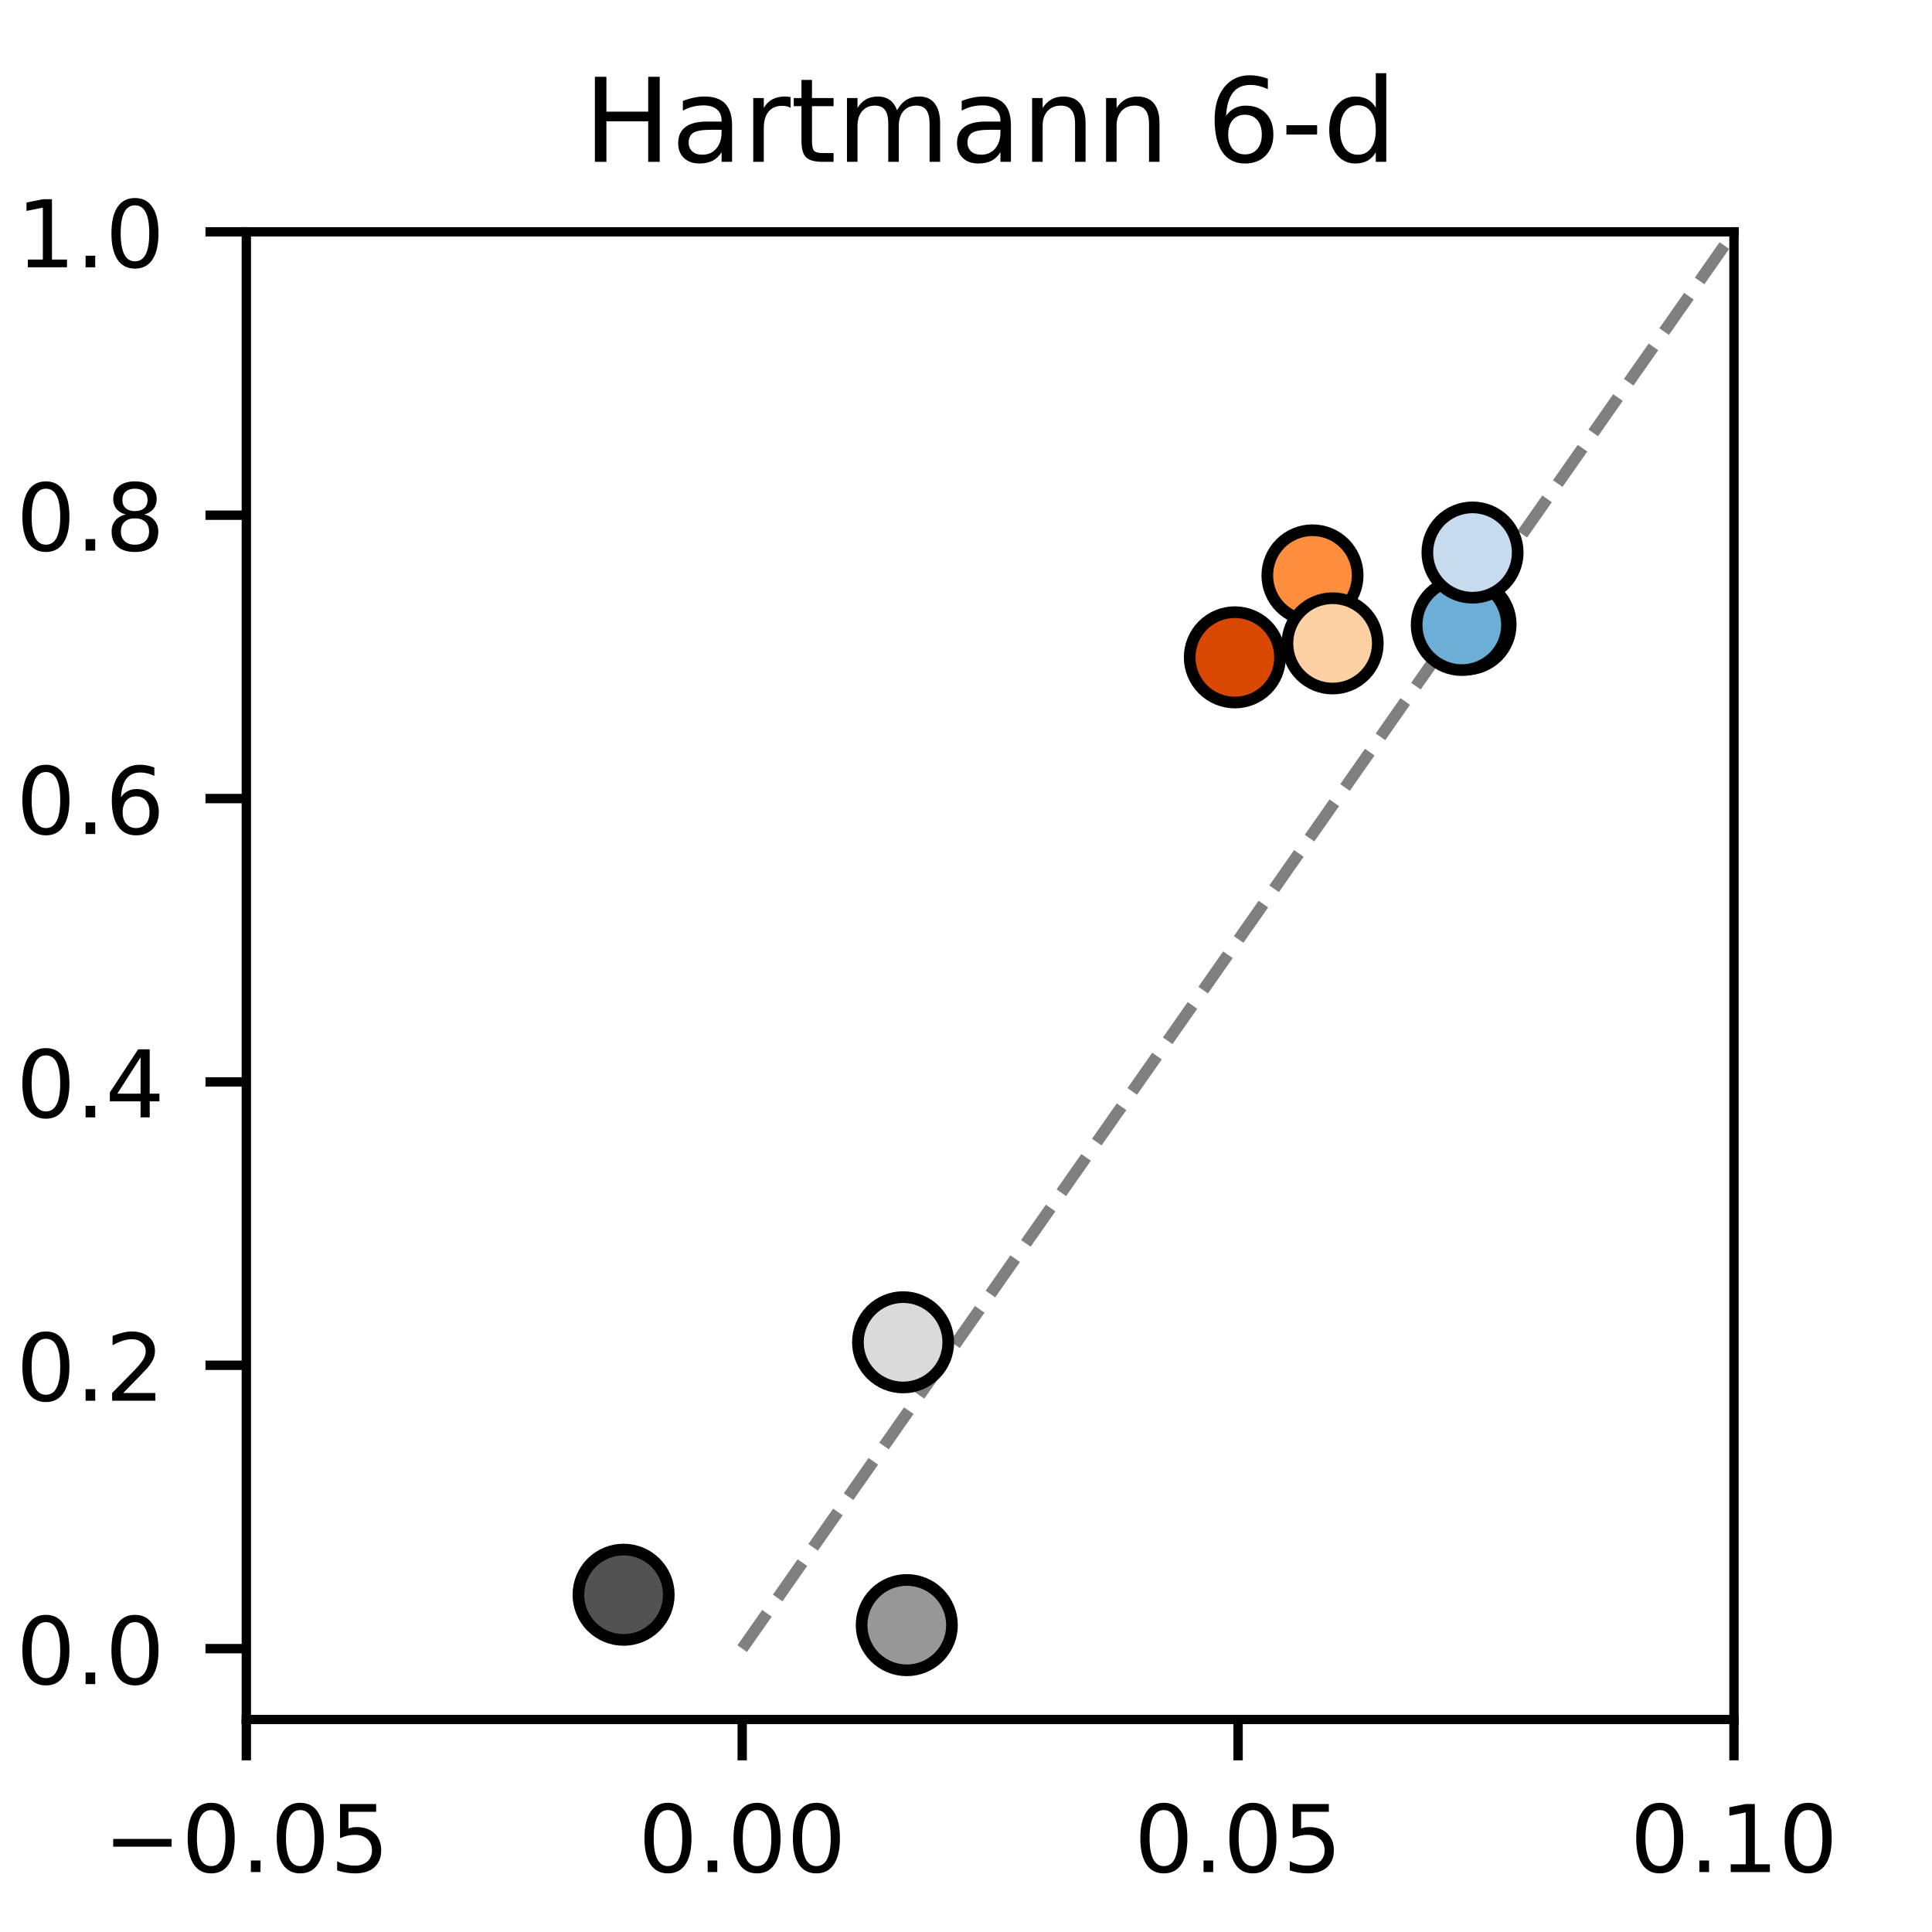
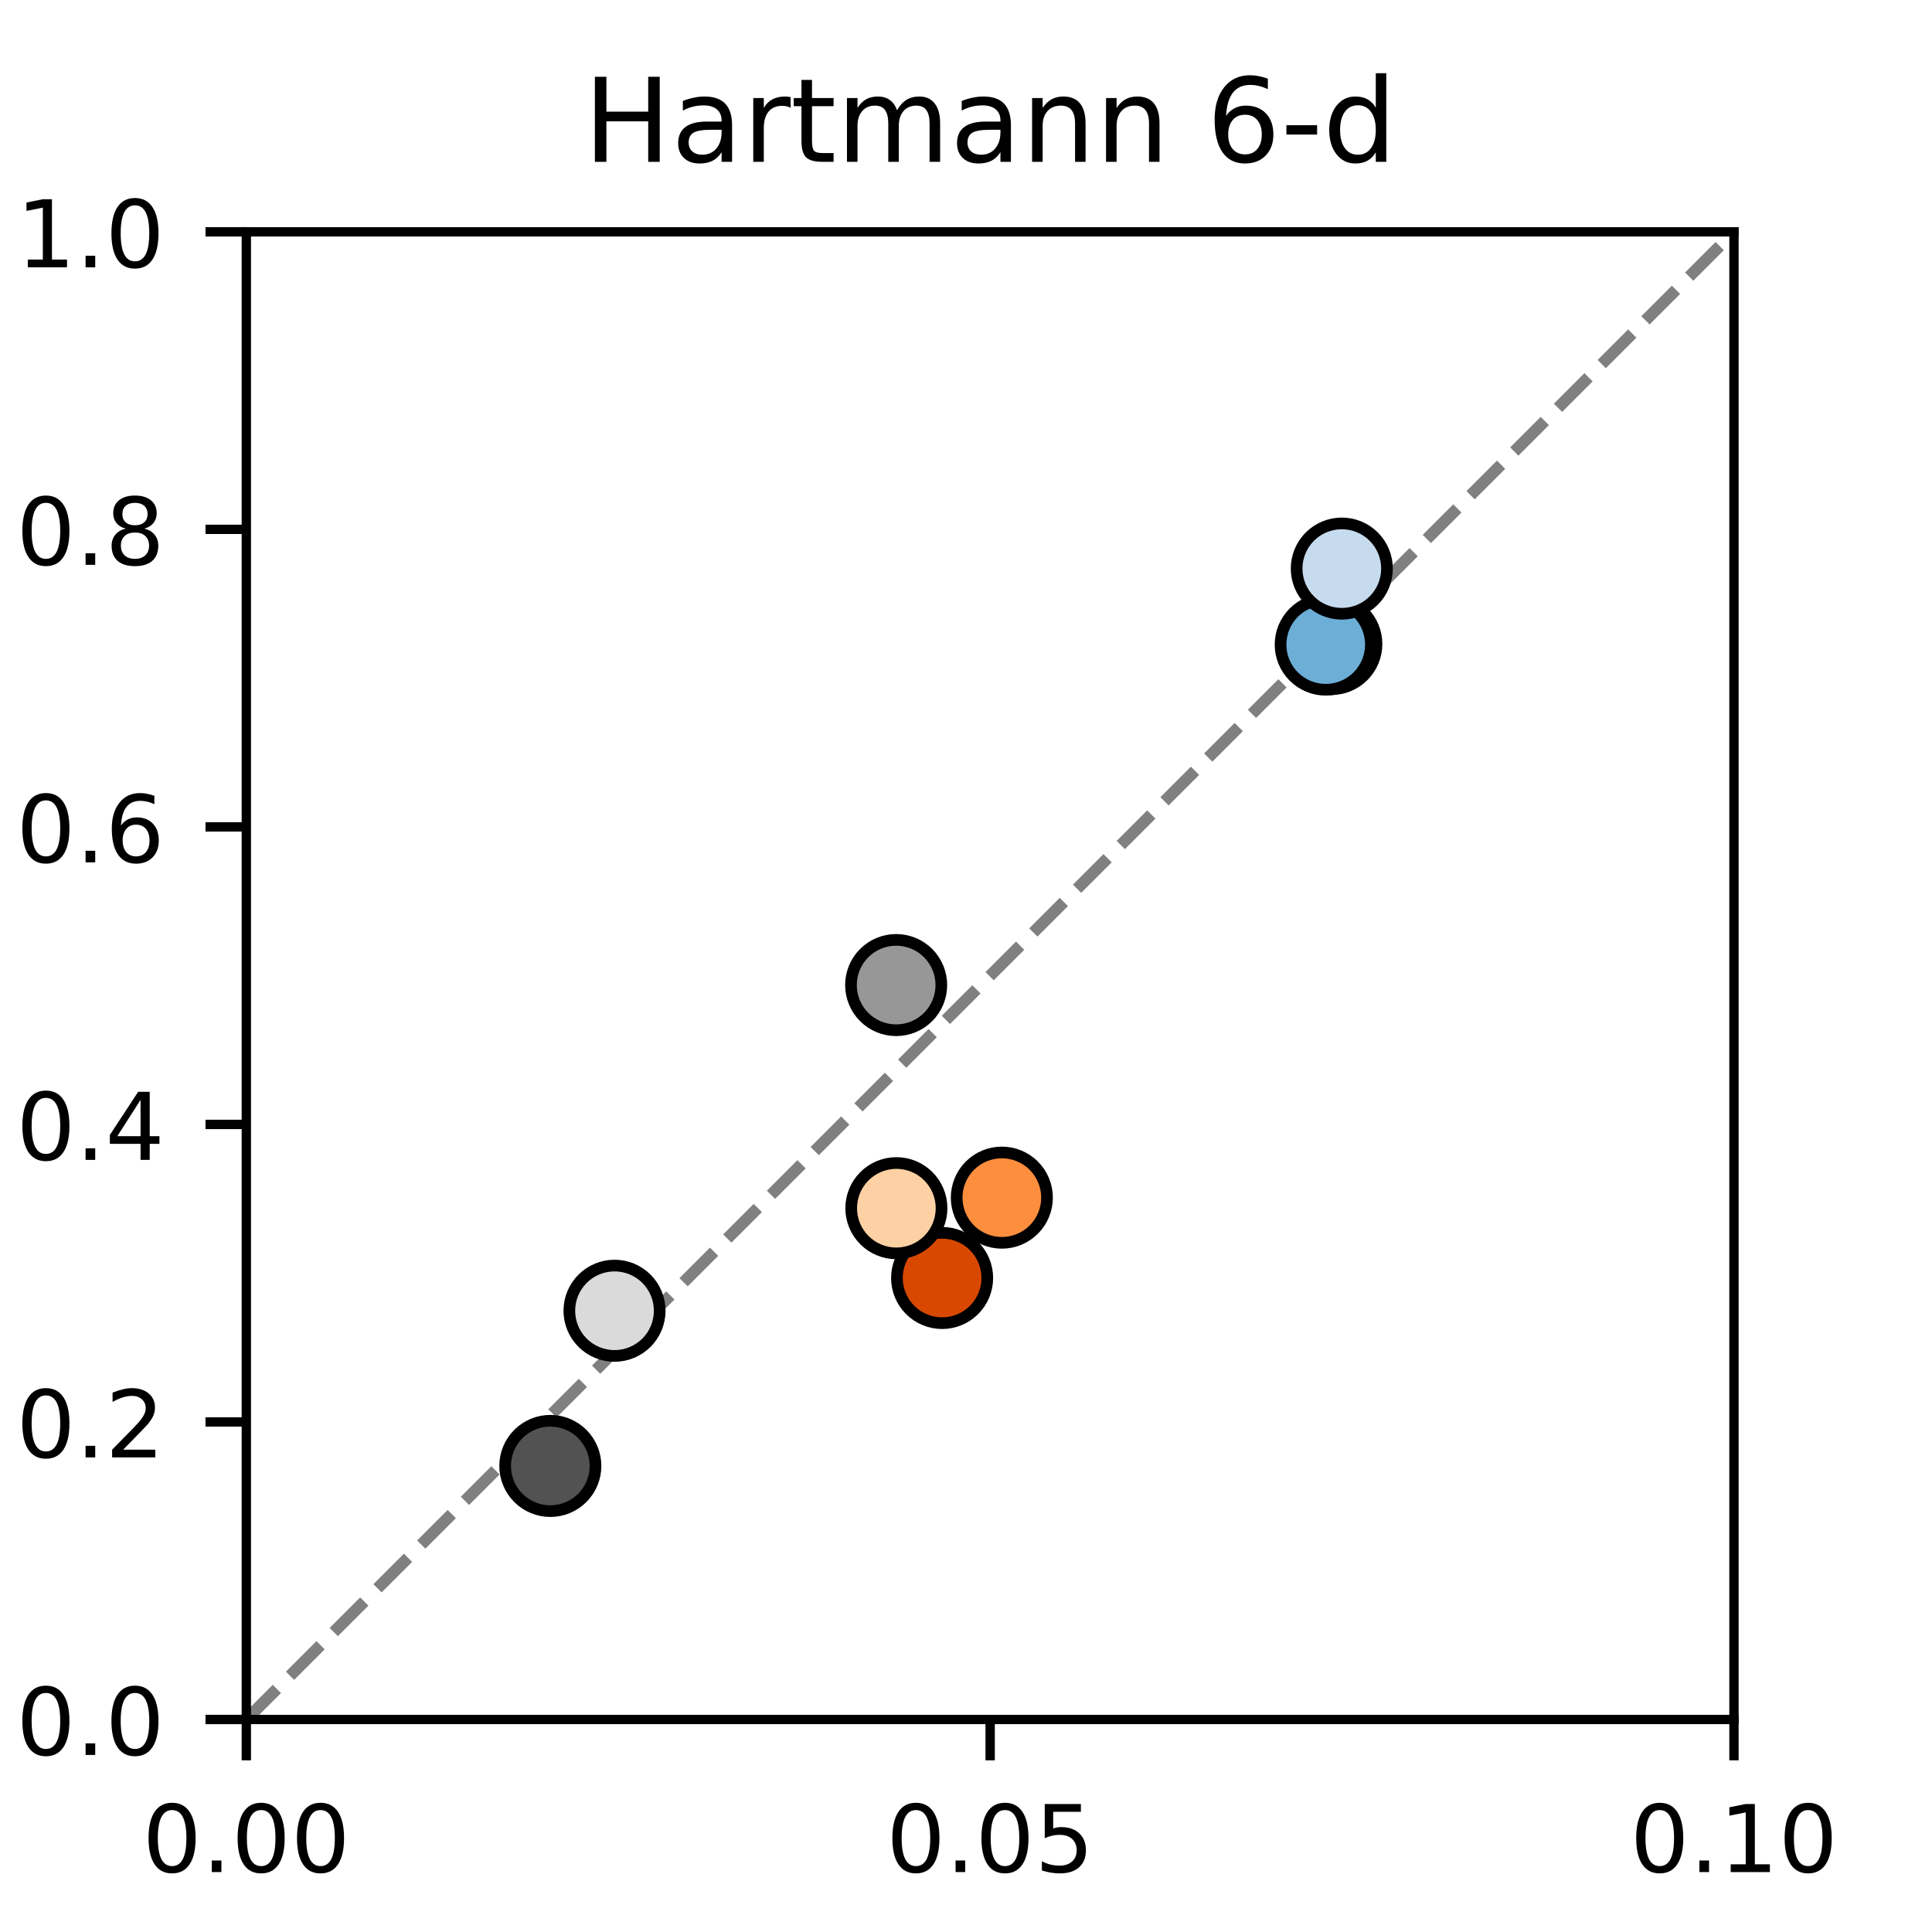
<svg xmlns="http://www.w3.org/2000/svg" xmlns:xlink="http://www.w3.org/1999/xlink" width="165.6pt" height="165.6pt" viewBox="0 0 165.6 165.6" version="1.1">
  <defs>
    <style type="text/css">*{stroke-linejoin: round; stroke-linecap: butt}</style>
  </defs>
  <g id="figure_1">
    <g id="patch_1">
      <path d="M 0 165.6  L 165.6 165.6  L 165.6 0  L 0 0  L 0 165.6  z " style="fill: none" />
    </g>
    <g id="axes_1">
      <g id="patch_2">
        <path d="M 21.114 147.384  L 148.626 147.384  L 148.626 19.872  L 21.114 19.872  L 21.114 147.384  z " style="fill: none" />
      </g>
      <g id="line2d_1">
-         <path d="M 63.618 141.312  L 148.626 19.872  " clip-path="url(#p5841022bbf)" style="fill: none; stroke-dasharray: 3.7,1.6; stroke-dashoffset: 0; stroke: #808080" />
+         <path d="M 21.114 147.384  L 148.626 19.872  " clip-path="url(#p427da05155)" style="fill: none; stroke-dasharray: 3.7,1.6; stroke-dashoffset: 0; stroke: #808080" />
      </g>
      <g id="PathCollection_1">
        <defs>
-           <path id="C0_0_d1419aabb0" d="M 0 3.873  C 1.027 3.873 2.012 3.465 2.739 2.739  C 3.465 2.012 3.873 1.027 3.873 -0  C 3.873 -1.027 3.465 -2.012 2.739 -2.739  C 2.012 -3.465 1.027 -3.873 0 -3.873  C -1.027 -3.873 -2.012 -3.465 -2.739 -2.739  C -3.465 -2.012 -3.873 -1.027 -3.873 0  C -3.873 1.027 -3.465 2.012 -2.739 2.739  C -2.012 3.465 -1.027 3.873 0 3.873  z " />
+           <path id="C0_0_24d3f29d5b" d="M 0 3.873  C 1.027 3.873 2.012 3.465 2.739 2.739  C 3.465 2.012 3.873 1.027 3.873 -0  C 3.873 -1.027 3.465 -2.012 2.739 -2.739  C 2.012 -3.465 1.027 -3.873 0 -3.873  C -1.027 -3.873 -2.012 -3.465 -2.739 -2.739  C -3.465 -2.012 -3.873 -1.027 -3.873 0  C -3.873 1.027 -3.465 2.012 -2.739 2.739  C -2.012 3.465 -1.027 3.873 0 3.873  z " />
        </defs>
-         <g clip-path="url(#p5841022bbf)">
-           <use xlink:href="#C0_0_d1419aabb0" x="125.618" y="53.519" style="fill: #2171b5; stroke: #000000" />
-         </g>
-         <g clip-path="url(#p5841022bbf)">
-           <use xlink:href="#C0_0_d1419aabb0" x="125.298" y="53.565" style="fill: #6caed6; stroke: #000000" />
-         </g>
-         <g clip-path="url(#p5841022bbf)">
-           <use xlink:href="#C0_0_d1419aabb0" x="126.217" y="47.361" style="fill: #c7dbef; stroke: #000000" />
-         </g>
-         <g clip-path="url(#p5841022bbf)">
-           <use xlink:href="#C0_0_d1419aabb0" x="105.845" y="56.344" style="fill: #d94801; stroke: #000000" />
-         </g>
-         <g clip-path="url(#p5841022bbf)">
-           <use xlink:href="#C0_0_d1419aabb0" x="112.499" y="49.321" style="fill: #fd8e3d; stroke: #000000" />
-         </g>
-         <g clip-path="url(#p5841022bbf)">
-           <use xlink:href="#C0_0_d1419aabb0" x="114.224" y="55.147" style="fill: #fdd1a3; stroke: #000000" />
-         </g>
-         <g clip-path="url(#p5841022bbf)">
-           <use xlink:href="#C0_0_d1419aabb0" x="53.451" y="136.692" style="fill: #525252; stroke: #000000" />
-         </g>
-         <g clip-path="url(#p5841022bbf)">
-           <use xlink:href="#C0_0_d1419aabb0" x="77.725" y="139.297" style="fill: #979797; stroke: #000000" />
-         </g>
-         <g clip-path="url(#p5841022bbf)">
-           <use xlink:href="#C0_0_d1419aabb0" x="77.408" y="115.054" style="fill: #dadada; stroke: #000000" />
+         <g clip-path="url(#p427da05155)">
+           <use xlink:href="#C0_0_24d3f29d5b" x="114.113" y="55.201" style="fill: #2171b5; stroke: #000000" />
+         </g>
+         <g clip-path="url(#p427da05155)">
+           <use xlink:href="#C0_0_24d3f29d5b" x="113.634" y="55.249" style="fill: #6caed6; stroke: #000000" />
+         </g>
+         <g clip-path="url(#p427da05155)">
+           <use xlink:href="#C0_0_24d3f29d5b" x="115.012" y="48.736" style="fill: #c7dbef; stroke: #000000" />
+         </g>
+         <g clip-path="url(#p427da05155)">
+           <use xlink:href="#C0_0_24d3f29d5b" x="80.752" y="109.542" style="fill: #d94801; stroke: #000000" />
+         </g>
+         <g clip-path="url(#p427da05155)">
+           <use xlink:href="#C0_0_24d3f29d5b" x="85.872" y="102.655" style="fill: #fd8e3d; stroke: #000000" />
+         </g>
+         <g clip-path="url(#p427da05155)">
+           <use xlink:href="#C0_0_24d3f29d5b" x="76.832" y="103.559" style="fill: #fdd1a3; stroke: #000000" />
+         </g>
+         <g clip-path="url(#p427da05155)">
+           <use xlink:href="#C0_0_24d3f29d5b" x="47.171" y="125.652" style="fill: #525252; stroke: #000000" />
+         </g>
+         <g clip-path="url(#p427da05155)">
+           <use xlink:href="#C0_0_24d3f29d5b" x="76.813" y="84.434" style="fill: #979797; stroke: #000000" />
+         </g>
+         <g clip-path="url(#p427da05155)">
+           <use xlink:href="#C0_0_24d3f29d5b" x="52.673" y="112.35" style="fill: #dadada; stroke: #000000" />
        </g>
      </g>
      <g id="matplotlib.axis_1">
        <g id="xtick_1">
          <g id="line2d_2">
            <defs>
-               <path id="mb876bdda6d" d="M 0 0  L 0 3.5  " style="stroke: #000000; stroke-width: 0.8" />
-             </defs>
-             <g>
-               <use xlink:href="#mb876bdda6d" x="21.114" y="147.384" style="stroke: #000000; stroke-width: 0.8" />
+               <path id="m27ebd3a679" d="M 0 0  L 0 3.5  " style="stroke: #000000; stroke-width: 0.8" />
+             </defs>
+             <g>
+               <use xlink:href="#m27ebd3a679" x="21.114" y="147.384" style="stroke: #000000; stroke-width: 0.8" />
            </g>
          </g>
          <g id="text_1">
-             <g transform="translate(8.855875 160.4627) scale(0.08 -0.08)">
-               <defs>
-                 <path id="DejaVuSans-2212" d="M 678 2272  L 4684 2272  L 4684 1741  L 678 1741  L 678 2272  z " transform="scale(0.015625)" />
+             <g transform="translate(12.20775 160.4627) scale(0.08 -0.08)">
+               <defs>
                <path id="DejaVuSans-30" d="M 2034 4250  Q 1547 4250 1301 3770  Q 1056 3291 1056 2328  Q 1056 1369 1301 889  Q 1547 409 2034 409  Q 2525 409 2770 889  Q 3016 1369 3016 2328  Q 3016 3291 2770 3770  Q 2525 4250 2034 4250  z M 2034 4750  Q 2819 4750 3233 4129  Q 3647 3509 3647 2328  Q 3647 1150 3233 529  Q 2819 -91 2034 -91  Q 1250 -91 836 529  Q 422 1150 422 2328  Q 422 3509 836 4129  Q 1250 4750 2034 4750  z " transform="scale(0.015625)" />
                <path id="DejaVuSans-2e" d="M 684 794  L 1344 794  L 1344 0  L 684 0  L 684 794  z " transform="scale(0.015625)" />
-                 <path id="DejaVuSans-35" d="M 691 4666  L 3169 4666  L 3169 4134  L 1269 4134  L 1269 2991  Q 1406 3038 1543 3061  Q 1681 3084 1819 3084  Q 2600 3084 3056 2656  Q 3513 2228 3513 1497  Q 3513 744 3044 326  Q 2575 -91 1722 -91  Q 1428 -91 1123 -41  Q 819 9 494 109  L 494 744  Q 775 591 1075 516  Q 1375 441 1709 441  Q 2250 441 2565 725  Q 2881 1009 2881 1497  Q 2881 1984 2565 2268  Q 2250 2553 1709 2553  Q 1456 2553 1204 2497  Q 953 2441 691 2322  L 691 4666  z " transform="scale(0.015625)" />
-               </defs>
-               <use xlink:href="#DejaVuSans-2212" />
-               <use xlink:href="#DejaVuSans-30" x="83.789" />
-               <use xlink:href="#DejaVuSans-2e" x="147.412" />
-               <use xlink:href="#DejaVuSans-30" x="179.199" />
-               <use xlink:href="#DejaVuSans-35" x="242.822" />
+               </defs>
+               <use xlink:href="#DejaVuSans-30" />
+               <use xlink:href="#DejaVuSans-2e" x="63.623" />
+               <use xlink:href="#DejaVuSans-30" x="95.41" />
+               <use xlink:href="#DejaVuSans-30" x="159.033" />
            </g>
          </g>
        </g>
        <g id="xtick_2">
          <g id="line2d_3">
            <g>
-               <use xlink:href="#mb876bdda6d" x="63.618" y="147.384" style="stroke: #000000; stroke-width: 0.8" />
+               <use xlink:href="#m27ebd3a679" x="84.87" y="147.384" style="stroke: #000000; stroke-width: 0.8" />
            </g>
          </g>
          <g id="text_2">
-             <g transform="translate(54.71175 160.4627) scale(0.08 -0.08)">
-               <use xlink:href="#DejaVuSans-30" />
-               <use xlink:href="#DejaVuSans-2e" x="63.623" />
-               <use xlink:href="#DejaVuSans-30" x="95.41" />
-               <use xlink:href="#DejaVuSans-30" x="159.033" />
+             <g transform="translate(75.96375 160.4627) scale(0.08 -0.08)">
+               <defs>
+                 <path id="DejaVuSans-35" d="M 691 4666  L 3169 4666  L 3169 4134  L 1269 4134  L 1269 2991  Q 1406 3038 1543 3061  Q 1681 3084 1819 3084  Q 2600 3084 3056 2656  Q 3513 2228 3513 1497  Q 3513 744 3044 326  Q 2575 -91 1722 -91  Q 1428 -91 1123 -41  Q 819 9 494 109  L 494 744  Q 775 591 1075 516  Q 1375 441 1709 441  Q 2250 441 2565 725  Q 2881 1009 2881 1497  Q 2881 1984 2565 2268  Q 2250 2553 1709 2553  Q 1456 2553 1204 2497  Q 953 2441 691 2322  L 691 4666  z " transform="scale(0.015625)" />
+               </defs>
+               <use xlink:href="#DejaVuSans-30" />
+               <use xlink:href="#DejaVuSans-2e" x="63.623" />
+               <use xlink:href="#DejaVuSans-30" x="95.41" />
+               <use xlink:href="#DejaVuSans-35" x="159.033" />
            </g>
          </g>
        </g>
        <g id="xtick_3">
          <g id="line2d_4">
            <g>
-               <use xlink:href="#mb876bdda6d" x="106.122" y="147.384" style="stroke: #000000; stroke-width: 0.8" />
+               <use xlink:href="#m27ebd3a679" x="148.626" y="147.384" style="stroke: #000000; stroke-width: 0.8" />
            </g>
          </g>
          <g id="text_3">
-             <g transform="translate(97.21575 160.4627) scale(0.08 -0.08)">
-               <use xlink:href="#DejaVuSans-30" />
-               <use xlink:href="#DejaVuSans-2e" x="63.623" />
-               <use xlink:href="#DejaVuSans-30" x="95.41" />
-               <use xlink:href="#DejaVuSans-35" x="159.033" />
-             </g>
-           </g>
-         </g>
-         <g id="xtick_4">
-           <g id="line2d_5">
-             <g>
-               <use xlink:href="#mb876bdda6d" x="148.626" y="147.384" style="stroke: #000000; stroke-width: 0.8" />
-             </g>
-           </g>
-           <g id="text_4">
            <g transform="translate(139.7198 160.4627) scale(0.08 -0.08)">
              <defs>
                <path id="DejaVuSans-31" d="M 794 531  L 1825 531  L 1825 4091  L 703 3866  L 703 4441  L 1819 4666  L 2450 4666  L 2450 531  L 3481 531  L 3481 0  L 794 0  L 794 531  z " transform="scale(0.015625)" />
              </defs>
              <use xlink:href="#DejaVuSans-30" />
              <use xlink:href="#DejaVuSans-2e" x="63.623" />
              <use xlink:href="#DejaVuSans-31" x="95.41" />
              <use xlink:href="#DejaVuSans-30" x="159.033" />
            </g>
          </g>
        </g>
-         <g id="text_5">
+         <g id="text_4">
          <g transform="translate(73.97 175.8265) scale(0.1 -0.1)">
            <defs>
              <path id="DejaVuSans-27e8" d="M 572 2006  L 1453 4856  L 1984 4856  L 1103 2006  L 1984 -844  L 1453 -844  L 572 2006  z " transform="scale(0.015625)" />
              <path id="STIXSizeTwoSym-Regular-303" d="M -1274 4864  L -1107 4864  Q -1280 3891 -2560 3891  Q -2861 3891 -3097 3916  Q -3334 3942 -3484 3974  Q -3635 4006 -4044 4102  Q -4454 4198 -4806 4275  Q -5741 4474 -6093 4474  Q -7021 4474 -7206 3891  L -7373 3891  Q -7200 4864 -5997 4864  Q -5414 4864 -3718 4474  Q -2842 4269 -2400 4269  Q -1421 4269 -1274 4864  z " transform="scale(0.015625)" />
              <path id="DejaVuSans-Oblique-53" d="M 3859 4513  L 3738 3897  Q 3422 4066 3111 4152  Q 2800 4238 2509 4238  Q 1944 4238 1609 3991  Q 1275 3744 1275 3334  Q 1275 3109 1398 2989  Q 1522 2869 2034 2731  L 2413 2638  Q 3053 2472 3303 2217  Q 3553 1963 3553 1503  Q 3553 797 2998 353  Q 2444 -91 1538 -91  Q 1166 -91 791 -17  Q 416 56 38 206  L 166 856  Q 513 641 861 531  Q 1209 422 1556 422  Q 2147 422 2503 684  Q 2859 947 2859 1369  Q 2859 1650 2717 1795  Q 2575 1941 2106 2059  L 1728 2156  Q 1081 2325 845 2545  Q 609 2766 609 3163  Q 609 3859 1145 4304  Q 1681 4750 2541 4750  Q 2875 4750 3203 4690  Q 3531 4631 3859 4513  z " transform="scale(0.015625)" />
              <path id="DejaVuSans-Oblique-4c" d="M 1075 4666  L 1709 4666  L 909 525  L 3181 525  L 3078 0  L 172 0  L 1075 4666  z " transform="scale(0.015625)" />
              <path id="DejaVuSans-27e9" d="M 1925 2006  L 1044 -844  L 513 -844  L 1394 2006  L 513 4856  L 1044 4856  L 1925 2006  z " transform="scale(0.015625)" />
            </defs>
            <use xlink:href="#DejaVuSans-27e8" transform="translate(0 0.4375)" />
            <use xlink:href="#STIXSizeTwoSym-Regular-303" transform="translate(121.5703 47.73438) scale(0.64834)" />
            <use xlink:href="#DejaVuSans-Oblique-53" transform="translate(39.01367 0.4375)" />
            <use xlink:href="#DejaVuSans-Oblique-4c" transform="translate(103.4473 -15.96875) scale(0.7)" />
            <use xlink:href="#DejaVuSans-31" transform="translate(142.4463 -27.45312) scale(0.49)" />
            <use xlink:href="#DejaVuSans-27e9" transform="translate(178.27 0.4375)" />
          </g>
        </g>
      </g>
      <g id="matplotlib.axis_2">
        <g id="ytick_1">
+           <g id="line2d_5">
+             <defs>
+               <path id="m766e37b1d2" d="M 0 0  L -3.5 0  " style="stroke: #000000; stroke-width: 0.8" />
+             </defs>
+             <g>
+               <use xlink:href="#m766e37b1d2" x="21.114" y="147.384" style="stroke: #000000; stroke-width: 0.8" />
+             </g>
+           </g>
+           <g id="text_5">
+             <g transform="translate(1.3915 150.4234) scale(0.08 -0.08)">
+               <use xlink:href="#DejaVuSans-30" />
+               <use xlink:href="#DejaVuSans-2e" x="63.623" />
+               <use xlink:href="#DejaVuSans-30" x="95.41" />
+             </g>
+           </g>
+         </g>
+         <g id="ytick_2">
          <g id="line2d_6">
-             <defs>
-               <path id="m80e92449ed" d="M 0 0  L -3.5 0  " style="stroke: #000000; stroke-width: 0.8" />
-             </defs>
-             <g>
-               <use xlink:href="#m80e92449ed" x="21.114" y="141.312" style="stroke: #000000; stroke-width: 0.8" />
+             <g>
+               <use xlink:href="#m766e37b1d2" x="21.114" y="121.882" style="stroke: #000000; stroke-width: 0.8" />
            </g>
          </g>
          <g id="text_6">
-             <g transform="translate(1.3915 144.3514) scale(0.08 -0.08)">
-               <use xlink:href="#DejaVuSans-30" />
-               <use xlink:href="#DejaVuSans-2e" x="63.623" />
-               <use xlink:href="#DejaVuSans-30" x="95.41" />
-             </g>
-           </g>
-         </g>
-         <g id="ytick_2">
+             <g transform="translate(1.3915 124.921) scale(0.08 -0.08)">
+               <defs>
+                 <path id="DejaVuSans-32" d="M 1228 531  L 3431 531  L 3431 0  L 469 0  L 469 531  Q 828 903 1448 1529  Q 2069 2156 2228 2338  Q 2531 2678 2651 2914  Q 2772 3150 2772 3378  Q 2772 3750 2511 3984  Q 2250 4219 1831 4219  Q 1534 4219 1204 4116  Q 875 4013 500 3803  L 500 4441  Q 881 4594 1212 4672  Q 1544 4750 1819 4750  Q 2544 4750 2975 4387  Q 3406 4025 3406 3419  Q 3406 3131 3298 2873  Q 3191 2616 2906 2266  Q 2828 2175 2409 1742  Q 1991 1309 1228 531  z " transform="scale(0.015625)" />
+               </defs>
+               <use xlink:href="#DejaVuSans-30" />
+               <use xlink:href="#DejaVuSans-2e" x="63.623" />
+               <use xlink:href="#DejaVuSans-32" x="95.41" />
+             </g>
+           </g>
+         </g>
+         <g id="ytick_3">
          <g id="line2d_7">
            <g>
-               <use xlink:href="#m80e92449ed" x="21.114" y="117.024" style="stroke: #000000; stroke-width: 0.8" />
+               <use xlink:href="#m766e37b1d2" x="21.114" y="96.379" style="stroke: #000000; stroke-width: 0.8" />
            </g>
          </g>
          <g id="text_7">
-             <g transform="translate(1.3915 120.0634) scale(0.08 -0.08)">
-               <defs>
-                 <path id="DejaVuSans-32" d="M 1228 531  L 3431 531  L 3431 0  L 469 0  L 469 531  Q 828 903 1448 1529  Q 2069 2156 2228 2338  Q 2531 2678 2651 2914  Q 2772 3150 2772 3378  Q 2772 3750 2511 3984  Q 2250 4219 1831 4219  Q 1534 4219 1204 4116  Q 875 4013 500 3803  L 500 4441  Q 881 4594 1212 4672  Q 1544 4750 1819 4750  Q 2544 4750 2975 4387  Q 3406 4025 3406 3419  Q 3406 3131 3298 2873  Q 3191 2616 2906 2266  Q 2828 2175 2409 1742  Q 1991 1309 1228 531  z " transform="scale(0.015625)" />
-               </defs>
-               <use xlink:href="#DejaVuSans-30" />
-               <use xlink:href="#DejaVuSans-2e" x="63.623" />
-               <use xlink:href="#DejaVuSans-32" x="95.41" />
-             </g>
-           </g>
-         </g>
-         <g id="ytick_3">
+             <g transform="translate(1.3915 99.41858) scale(0.08 -0.08)">
+               <defs>
+                 <path id="DejaVuSans-34" d="M 2419 4116  L 825 1625  L 2419 1625  L 2419 4116  z M 2253 4666  L 3047 4666  L 3047 1625  L 3713 1625  L 3713 1100  L 3047 1100  L 3047 0  L 2419 0  L 2419 1100  L 313 1100  L 313 1709  L 2253 4666  z " transform="scale(0.015625)" />
+               </defs>
+               <use xlink:href="#DejaVuSans-30" />
+               <use xlink:href="#DejaVuSans-2e" x="63.623" />
+               <use xlink:href="#DejaVuSans-34" x="95.41" />
+             </g>
+           </g>
+         </g>
+         <g id="ytick_4">
          <g id="line2d_8">
            <g>
-               <use xlink:href="#m80e92449ed" x="21.114" y="92.736" style="stroke: #000000; stroke-width: 0.8" />
+               <use xlink:href="#m766e37b1d2" x="21.114" y="70.877" style="stroke: #000000; stroke-width: 0.8" />
            </g>
          </g>
          <g id="text_8">
-             <g transform="translate(1.3915 95.77537) scale(0.08 -0.08)">
-               <defs>
-                 <path id="DejaVuSans-34" d="M 2419 4116  L 825 1625  L 2419 1625  L 2419 4116  z M 2253 4666  L 3047 4666  L 3047 1625  L 3713 1625  L 3713 1100  L 3047 1100  L 3047 0  L 2419 0  L 2419 1100  L 313 1100  L 313 1709  L 2253 4666  z " transform="scale(0.015625)" />
-               </defs>
-               <use xlink:href="#DejaVuSans-30" />
-               <use xlink:href="#DejaVuSans-2e" x="63.623" />
-               <use xlink:href="#DejaVuSans-34" x="95.41" />
-             </g>
-           </g>
-         </g>
-         <g id="ytick_4">
+             <g transform="translate(1.3915 73.91617) scale(0.08 -0.08)">
+               <defs>
+                 <path id="DejaVuSans-36" d="M 2113 2584  Q 1688 2584 1439 2293  Q 1191 2003 1191 1497  Q 1191 994 1439 701  Q 1688 409 2113 409  Q 2538 409 2786 701  Q 3034 994 3034 1497  Q 3034 2003 2786 2293  Q 2538 2584 2113 2584  z M 3366 4563  L 3366 3988  Q 3128 4100 2886 4159  Q 2644 4219 2406 4219  Q 1781 4219 1451 3797  Q 1122 3375 1075 2522  Q 1259 2794 1537 2939  Q 1816 3084 2150 3084  Q 2853 3084 3261 2657  Q 3669 2231 3669 1497  Q 3669 778 3244 343  Q 2819 -91 2113 -91  Q 1303 -91 875 529  Q 447 1150 447 2328  Q 447 3434 972 4092  Q 1497 4750 2381 4750  Q 2619 4750 2861 4703  Q 3103 4656 3366 4563  z " transform="scale(0.015625)" />
+               </defs>
+               <use xlink:href="#DejaVuSans-30" />
+               <use xlink:href="#DejaVuSans-2e" x="63.623" />
+               <use xlink:href="#DejaVuSans-36" x="95.41" />
+             </g>
+           </g>
+         </g>
+         <g id="ytick_5">
          <g id="line2d_9">
            <g>
-               <use xlink:href="#m80e92449ed" x="21.114" y="68.448" style="stroke: #000000; stroke-width: 0.8" />
+               <use xlink:href="#m766e37b1d2" x="21.114" y="45.374" style="stroke: #000000; stroke-width: 0.8" />
            </g>
          </g>
          <g id="text_9">
-             <g transform="translate(1.3915 71.48738) scale(0.08 -0.08)">
-               <defs>
-                 <path id="DejaVuSans-36" d="M 2113 2584  Q 1688 2584 1439 2293  Q 1191 2003 1191 1497  Q 1191 994 1439 701  Q 1688 409 2113 409  Q 2538 409 2786 701  Q 3034 994 3034 1497  Q 3034 2003 2786 2293  Q 2538 2584 2113 2584  z M 3366 4563  L 3366 3988  Q 3128 4100 2886 4159  Q 2644 4219 2406 4219  Q 1781 4219 1451 3797  Q 1122 3375 1075 2522  Q 1259 2794 1537 2939  Q 1816 3084 2150 3084  Q 2853 3084 3261 2657  Q 3669 2231 3669 1497  Q 3669 778 3244 343  Q 2819 -91 2113 -91  Q 1303 -91 875 529  Q 447 1150 447 2328  Q 447 3434 972 4092  Q 1497 4750 2381 4750  Q 2619 4750 2861 4703  Q 3103 4656 3366 4563  z " transform="scale(0.015625)" />
-               </defs>
-               <use xlink:href="#DejaVuSans-30" />
-               <use xlink:href="#DejaVuSans-2e" x="63.623" />
-               <use xlink:href="#DejaVuSans-36" x="95.41" />
-             </g>
-           </g>
-         </g>
-         <g id="ytick_5">
+             <g transform="translate(1.3915 48.41378) scale(0.08 -0.08)">
+               <defs>
+                 <path id="DejaVuSans-38" d="M 2034 2216  Q 1584 2216 1326 1975  Q 1069 1734 1069 1313  Q 1069 891 1326 650  Q 1584 409 2034 409  Q 2484 409 2743 651  Q 3003 894 3003 1313  Q 3003 1734 2745 1975  Q 2488 2216 2034 2216  z M 1403 2484  Q 997 2584 770 2862  Q 544 3141 544 3541  Q 544 4100 942 4425  Q 1341 4750 2034 4750  Q 2731 4750 3128 4425  Q 3525 4100 3525 3541  Q 3525 3141 3298 2862  Q 3072 2584 2669 2484  Q 3125 2378 3379 2068  Q 3634 1759 3634 1313  Q 3634 634 3220 271  Q 2806 -91 2034 -91  Q 1263 -91 848 271  Q 434 634 434 1313  Q 434 1759 690 2068  Q 947 2378 1403 2484  z M 1172 3481  Q 1172 3119 1398 2916  Q 1625 2713 2034 2713  Q 2441 2713 2670 2916  Q 2900 3119 2900 3481  Q 2900 3844 2670 4047  Q 2441 4250 2034 4250  Q 1625 4250 1398 4047  Q 1172 3844 1172 3481  z " transform="scale(0.015625)" />
+               </defs>
+               <use xlink:href="#DejaVuSans-30" />
+               <use xlink:href="#DejaVuSans-2e" x="63.623" />
+               <use xlink:href="#DejaVuSans-38" x="95.41" />
+             </g>
+           </g>
+         </g>
+         <g id="ytick_6">
          <g id="line2d_10">
            <g>
-               <use xlink:href="#m80e92449ed" x="21.114" y="44.16" style="stroke: #000000; stroke-width: 0.8" />
+               <use xlink:href="#m766e37b1d2" x="21.114" y="19.872" style="stroke: #000000; stroke-width: 0.8" />
            </g>
          </g>
          <g id="text_10">
-             <g transform="translate(1.3915 47.19938) scale(0.08 -0.08)">
-               <defs>
-                 <path id="DejaVuSans-38" d="M 2034 2216  Q 1584 2216 1326 1975  Q 1069 1734 1069 1313  Q 1069 891 1326 650  Q 1584 409 2034 409  Q 2484 409 2743 651  Q 3003 894 3003 1313  Q 3003 1734 2745 1975  Q 2488 2216 2034 2216  z M 1403 2484  Q 997 2584 770 2862  Q 544 3141 544 3541  Q 544 4100 942 4425  Q 1341 4750 2034 4750  Q 2731 4750 3128 4425  Q 3525 4100 3525 3541  Q 3525 3141 3298 2862  Q 3072 2584 2669 2484  Q 3125 2378 3379 2068  Q 3634 1759 3634 1313  Q 3634 634 3220 271  Q 2806 -91 2034 -91  Q 1263 -91 848 271  Q 434 634 434 1313  Q 434 1759 690 2068  Q 947 2378 1403 2484  z M 1172 3481  Q 1172 3119 1398 2916  Q 1625 2713 2034 2713  Q 2441 2713 2670 2916  Q 2900 3119 2900 3481  Q 2900 3844 2670 4047  Q 2441 4250 2034 4250  Q 1625 4250 1398 4047  Q 1172 3844 1172 3481  z " transform="scale(0.015625)" />
-               </defs>
-               <use xlink:href="#DejaVuSans-30" />
-               <use xlink:href="#DejaVuSans-2e" x="63.623" />
-               <use xlink:href="#DejaVuSans-38" x="95.41" />
-             </g>
-           </g>
-         </g>
-         <g id="ytick_6">
-           <g id="line2d_11">
-             <g>
-               <use xlink:href="#m80e92449ed" x="21.114" y="19.872" style="stroke: #000000; stroke-width: 0.8" />
-             </g>
-           </g>
-           <g id="text_11">
            <g transform="translate(1.3915 22.91137) scale(0.08 -0.08)">
              <use xlink:href="#DejaVuSans-31" />
              <use xlink:href="#DejaVuSans-2e" x="63.623" />
              <use xlink:href="#DejaVuSans-30" x="95.41" />
            </g>
          </g>
        </g>
-         <g id="text_12">
+         <g id="text_11">
          <g transform="translate(-4.688188 102.278) rotate(-90) scale(0.1 -0.1)">
            <defs>
              <path id="DejaVuSans-50" d="M 1259 4147  L 1259 2394  L 2053 2394  Q 2494 2394 2734 2622  Q 2975 2850 2975 3272  Q 2975 3691 2734 3919  Q 2494 4147 2053 4147  L 1259 4147  z M 628 4666  L 2053 4666  Q 2838 4666 3239 4311  Q 3641 3956 3641 3272  Q 3641 2581 3239 2228  Q 2838 1875 2053 1875  L 1259 1875  L 1259 0  L 628 0  L 628 4666  z " transform="scale(0.015625)" />
              <path id="DejaVuSans-61" d="M 2194 1759  Q 1497 1759 1228 1600  Q 959 1441 959 1056  Q 959 750 1161 570  Q 1363 391 1709 391  Q 2188 391 2477 730  Q 2766 1069 2766 1631  L 2766 1759  L 2194 1759  z M 3341 1997  L 3341 0  L 2766 0  L 2766 531  Q 2569 213 2275 61  Q 1981 -91 1556 -91  Q 1019 -91 701 211  Q 384 513 384 1019  Q 384 1609 779 1909  Q 1175 2209 1959 2209  L 2766 2209  L 2766 2266  Q 2766 2663 2505 2880  Q 2244 3097 1772 3097  Q 1472 3097 1187 3025  Q 903 2953 641 2809  L 641 3341  Q 956 3463 1253 3523  Q 1550 3584 1831 3584  Q 2591 3584 2966 3190  Q 3341 2797 3341 1997  z " transform="scale(0.015625)" />
              <path id="DejaVuSans-72" d="M 2631 2963  Q 2534 3019 2420 3045  Q 2306 3072 2169 3072  Q 1681 3072 1420 2755  Q 1159 2438 1159 1844  L 1159 0  L 581 0  L 581 3500  L 1159 3500  L 1159 2956  Q 1341 3275 1631 3429  Q 1922 3584 2338 3584  Q 2397 3584 2469 3576  Q 2541 3569 2628 3553  L 2631 2963  z " transform="scale(0.015625)" />
              <path id="DejaVuSans-65" d="M 3597 1894  L 3597 1613  L 953 1613  Q 991 1019 1311 708  Q 1631 397 2203 397  Q 2534 397 2845 478  Q 3156 559 3463 722  L 3463 178  Q 3153 47 2828 -22  Q 2503 -91 2169 -91  Q 1331 -91 842 396  Q 353 884 353 1716  Q 353 2575 817 3079  Q 1281 3584 2069 3584  Q 2775 3584 3186 3129  Q 3597 2675 3597 1894  z M 3022 2063  Q 3016 2534 2758 2815  Q 2500 3097 2075 3097  Q 1594 3097 1305 2825  Q 1016 2553 972 2059  L 3022 2063  z " transform="scale(0.015625)" />
              <path id="DejaVuSans-74" d="M 1172 4494  L 1172 3500  L 2356 3500  L 2356 3053  L 1172 3053  L 1172 1153  Q 1172 725 1289 603  Q 1406 481 1766 481  L 2356 481  L 2356 0  L 1766 0  Q 1100 0 847 248  Q 594 497 594 1153  L 594 3053  L 172 3053  L 172 3500  L 594 3500  L 594 4494  L 1172 4494  z " transform="scale(0.015625)" />
              <path id="DejaVuSans-6f" d="M 1959 3097  Q 1497 3097 1228 2736  Q 959 2375 959 1747  Q 959 1119 1226 758  Q 1494 397 1959 397  Q 2419 397 2687 759  Q 2956 1122 2956 1747  Q 2956 2369 2687 2733  Q 2419 3097 1959 3097  z M 1959 3584  Q 2709 3584 3137 3096  Q 3566 2609 3566 1747  Q 3566 888 3137 398  Q 2709 -91 1959 -91  Q 1206 -91 779 398  Q 353 888 353 1747  Q 353 2609 779 3096  Q 1206 3584 1959 3584  z " transform="scale(0.015625)" />
            </defs>
            <use xlink:href="#DejaVuSans-27e8" transform="translate(0 0.4375)" />
            <use xlink:href="#STIXSizeTwoSym-Regular-303" transform="translate(121.5703 47.73438) scale(0.64834)" />
            <use xlink:href="#DejaVuSans-Oblique-53" transform="translate(39.01367 0.4375)" />
            <use xlink:href="#DejaVuSans-50" transform="translate(103.4473 -15.96875) scale(0.7)" />
            <use xlink:href="#DejaVuSans-61" transform="translate(145.6592 -15.96875) scale(0.7)" />
            <use xlink:href="#DejaVuSans-72" transform="translate(188.5547 -15.96875) scale(0.7)" />
            <use xlink:href="#DejaVuSans-65" transform="translate(217.334 -15.96875) scale(0.7)" />
            <use xlink:href="#DejaVuSans-74" transform="translate(260.4004 -15.96875) scale(0.7)" />
            <use xlink:href="#DejaVuSans-6f" transform="translate(287.8467 -15.96875) scale(0.7)" />
            <use xlink:href="#DejaVuSans-27e9" transform="translate(333.4082 0.4375)" />
          </g>
        </g>
      </g>
      <g id="patch_3">
        <path d="M 21.114 147.384  L 21.114 19.872  " style="fill: none; stroke: #000000; stroke-width: 0.8; stroke-linejoin: miter; stroke-linecap: square" />
      </g>
      <g id="patch_4">
        <path d="M 148.626 147.384  L 148.626 19.872  " style="fill: none; stroke: #000000; stroke-width: 0.8; stroke-linejoin: miter; stroke-linecap: square" />
      </g>
      <g id="patch_5">
        <path d="M 21.114 147.384  L 148.626 147.384  " style="fill: none; stroke: #000000; stroke-width: 0.8; stroke-linejoin: miter; stroke-linecap: square" />
      </g>
      <g id="patch_6">
        <path d="M 21.114 19.872  L 148.626 19.872  " style="fill: none; stroke: #000000; stroke-width: 0.8; stroke-linejoin: miter; stroke-linecap: square" />
      </g>
-       <g id="text_13">
+       <g id="text_12">
        <g transform="translate(50.00984 13.872) scale(0.1 -0.1)">
          <defs>
            <path id="DejaVuSans-48" d="M 628 4666  L 1259 4666  L 1259 2753  L 3553 2753  L 3553 4666  L 4184 4666  L 4184 0  L 3553 0  L 3553 2222  L 1259 2222  L 1259 0  L 628 0  L 628 4666  z " transform="scale(0.015625)" />
            <path id="DejaVuSans-6d" d="M 3328 2828  Q 3544 3216 3844 3400  Q 4144 3584 4550 3584  Q 5097 3584 5394 3201  Q 5691 2819 5691 2113  L 5691 0  L 5113 0  L 5113 2094  Q 5113 2597 4934 2840  Q 4756 3084 4391 3084  Q 3944 3084 3684 2787  Q 3425 2491 3425 1978  L 3425 0  L 2847 0  L 2847 2094  Q 2847 2600 2669 2842  Q 2491 3084 2119 3084  Q 1678 3084 1418 2786  Q 1159 2488 1159 1978  L 1159 0  L 581 0  L 581 3500  L 1159 3500  L 1159 2956  Q 1356 3278 1631 3431  Q 1906 3584 2284 3584  Q 2666 3584 2933 3390  Q 3200 3197 3328 2828  z " transform="scale(0.015625)" />
            <path id="DejaVuSans-6e" d="M 3513 2113  L 3513 0  L 2938 0  L 2938 2094  Q 2938 2591 2744 2837  Q 2550 3084 2163 3084  Q 1697 3084 1428 2787  Q 1159 2491 1159 1978  L 1159 0  L 581 0  L 581 3500  L 1159 3500  L 1159 2956  Q 1366 3272 1645 3428  Q 1925 3584 2291 3584  Q 2894 3584 3203 3211  Q 3513 2838 3513 2113  z " transform="scale(0.015625)" />
            <path id="DejaVuSans-20" transform="scale(0.015625)" />
            <path id="DejaVuSans-2d" d="M 313 2009  L 1997 2009  L 1997 1497  L 313 1497  L 313 2009  z " transform="scale(0.015625)" />
            <path id="DejaVuSans-64" d="M 2906 2969  L 2906 4863  L 3481 4863  L 3481 0  L 2906 0  L 2906 525  Q 2725 213 2448 61  Q 2172 -91 1784 -91  Q 1150 -91 751 415  Q 353 922 353 1747  Q 353 2572 751 3078  Q 1150 3584 1784 3584  Q 2172 3584 2448 3432  Q 2725 3281 2906 2969  z M 947 1747  Q 947 1113 1208 752  Q 1469 391 1925 391  Q 2381 391 2643 752  Q 2906 1113 2906 1747  Q 2906 2381 2643 2742  Q 2381 3103 1925 3103  Q 1469 3103 1208 2742  Q 947 2381 947 1747  z " transform="scale(0.015625)" />
          </defs>
          <use xlink:href="#DejaVuSans-48" />
          <use xlink:href="#DejaVuSans-61" x="75.195" />
          <use xlink:href="#DejaVuSans-72" x="136.475" />
          <use xlink:href="#DejaVuSans-74" x="177.588" />
          <use xlink:href="#DejaVuSans-6d" x="216.797" />
          <use xlink:href="#DejaVuSans-61" x="314.209" />
          <use xlink:href="#DejaVuSans-6e" x="375.488" />
          <use xlink:href="#DejaVuSans-6e" x="438.867" />
          <use xlink:href="#DejaVuSans-20" x="502.246" />
          <use xlink:href="#DejaVuSans-36" x="534.033" />
          <use xlink:href="#DejaVuSans-2d" x="597.656" />
          <use xlink:href="#DejaVuSans-64" x="633.74" />
        </g>
      </g>
    </g>
  </g>
  <defs>
-     <clipPath id="p5841022bbf">
+     <clipPath id="p427da05155">
      <rect x="21.114" y="19.872" width="127.512" height="127.512" />
    </clipPath>
  </defs>
</svg>
